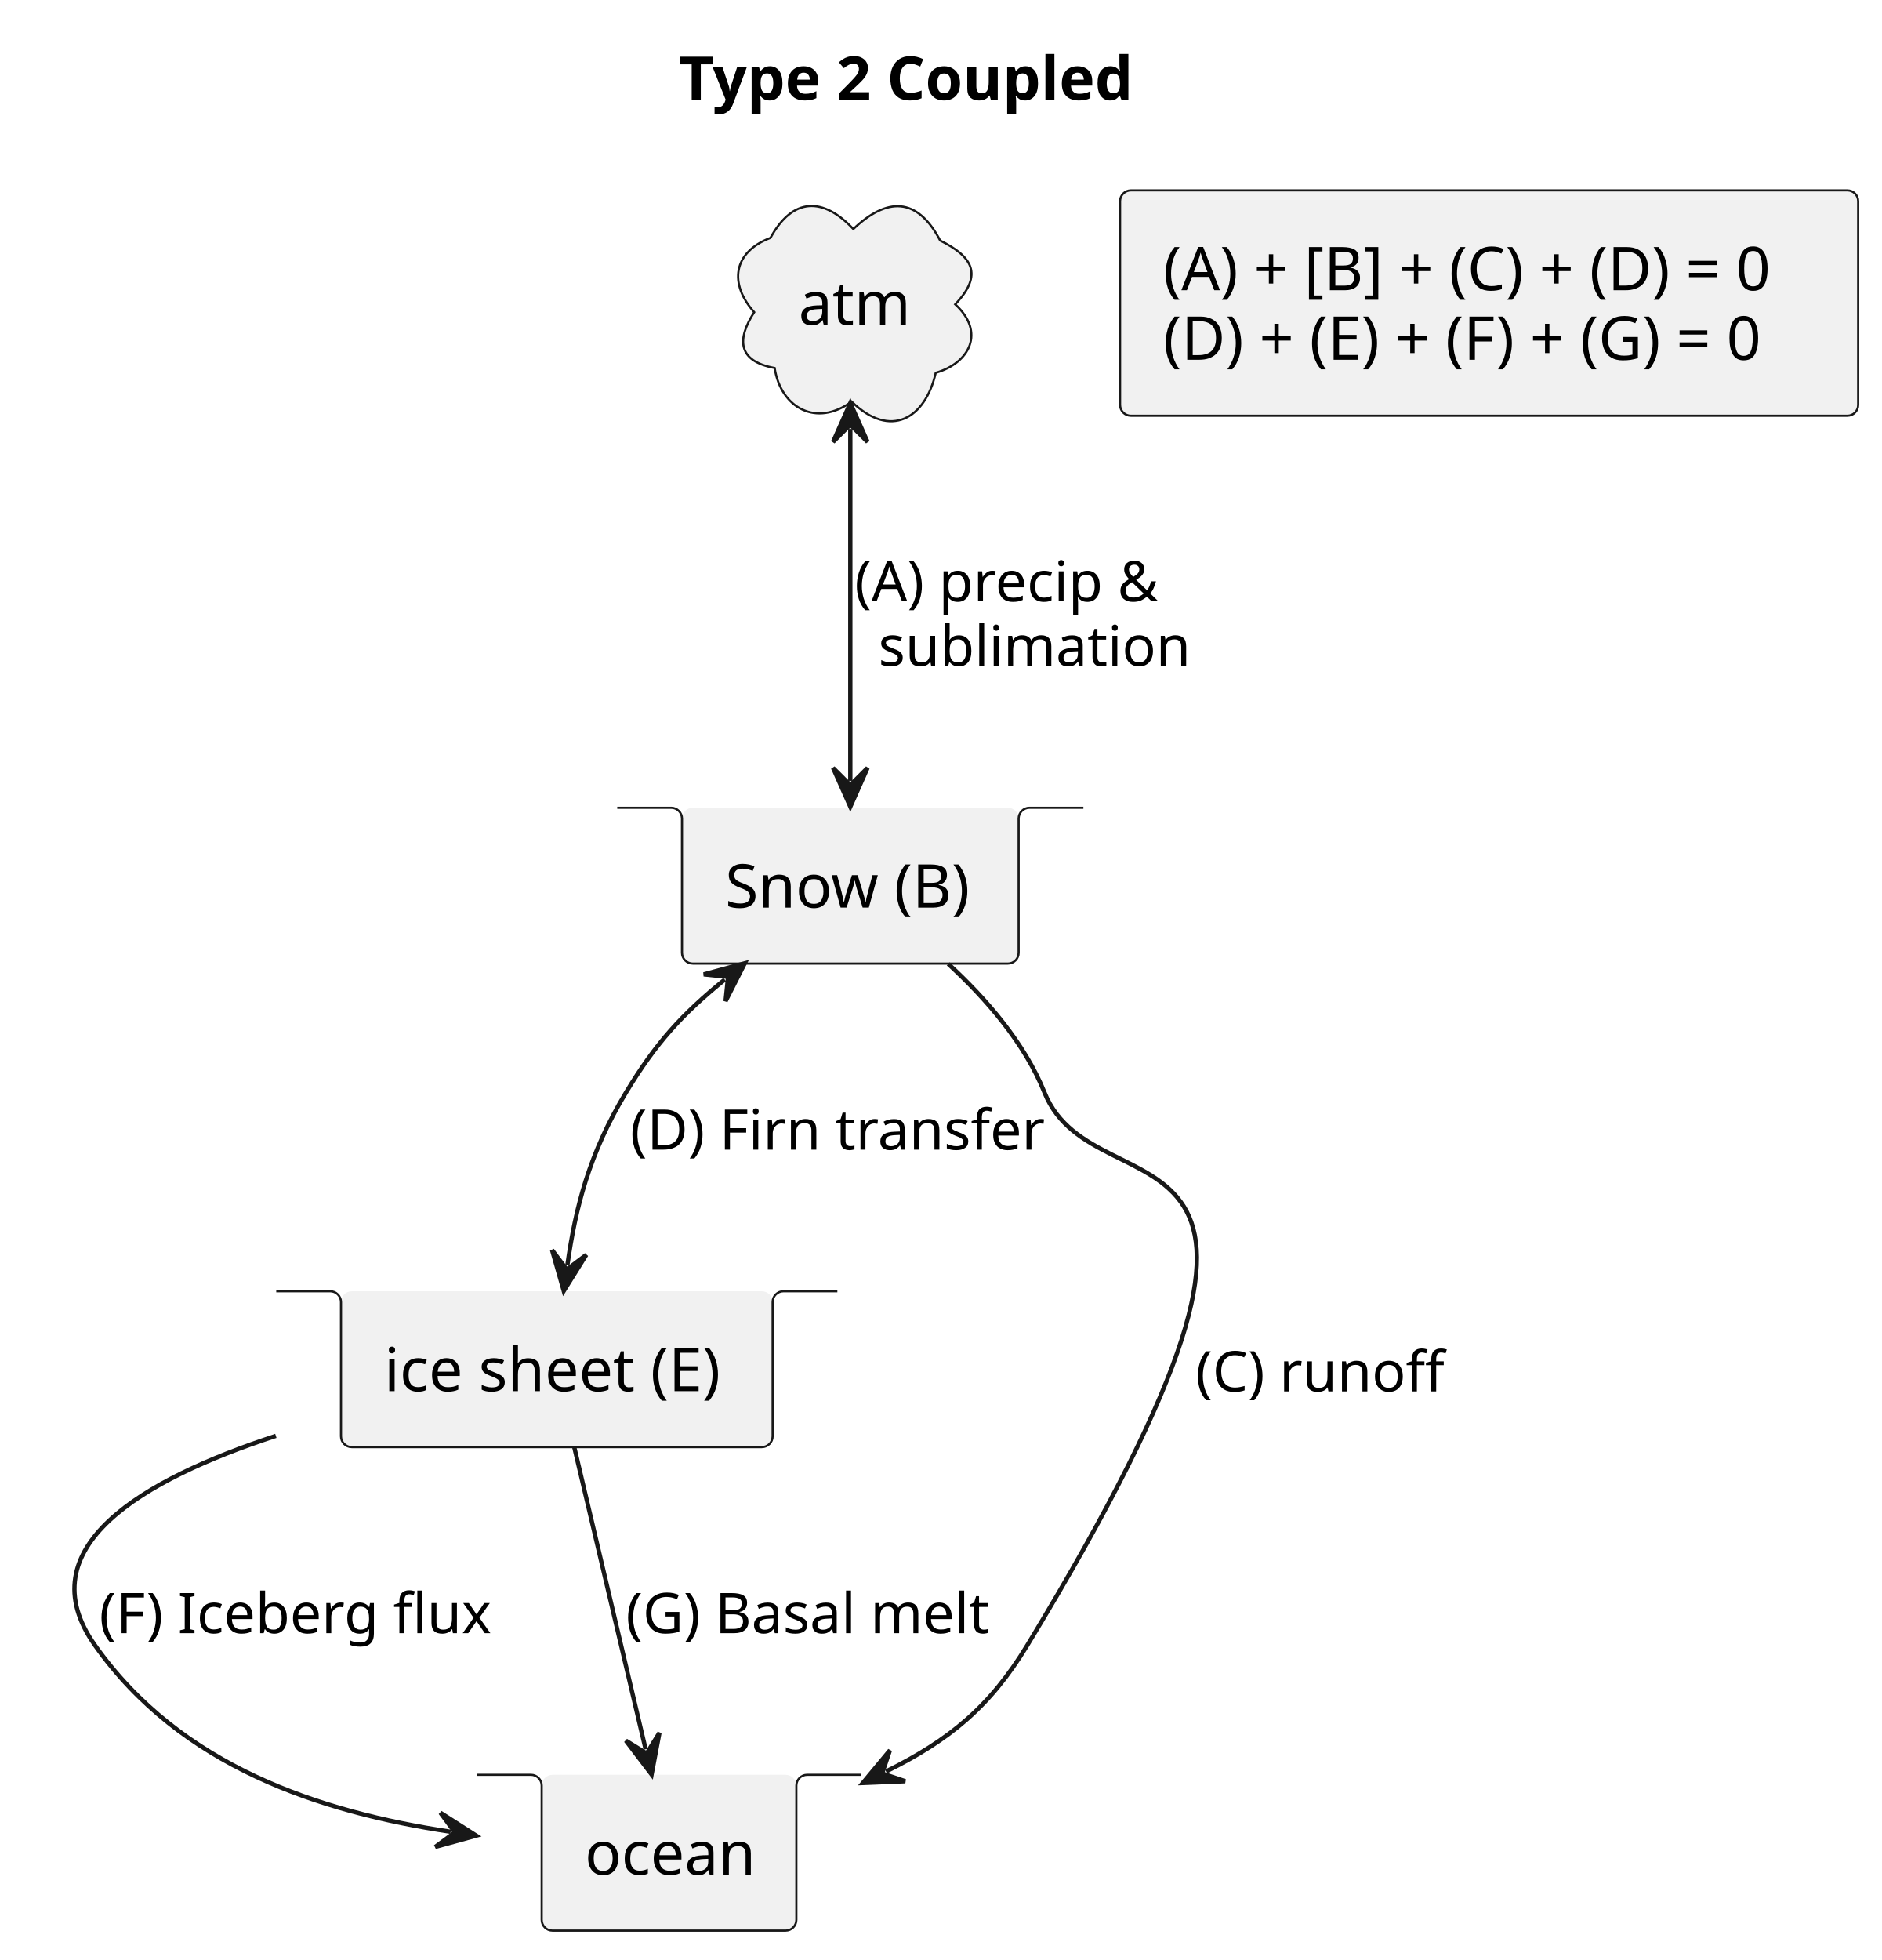
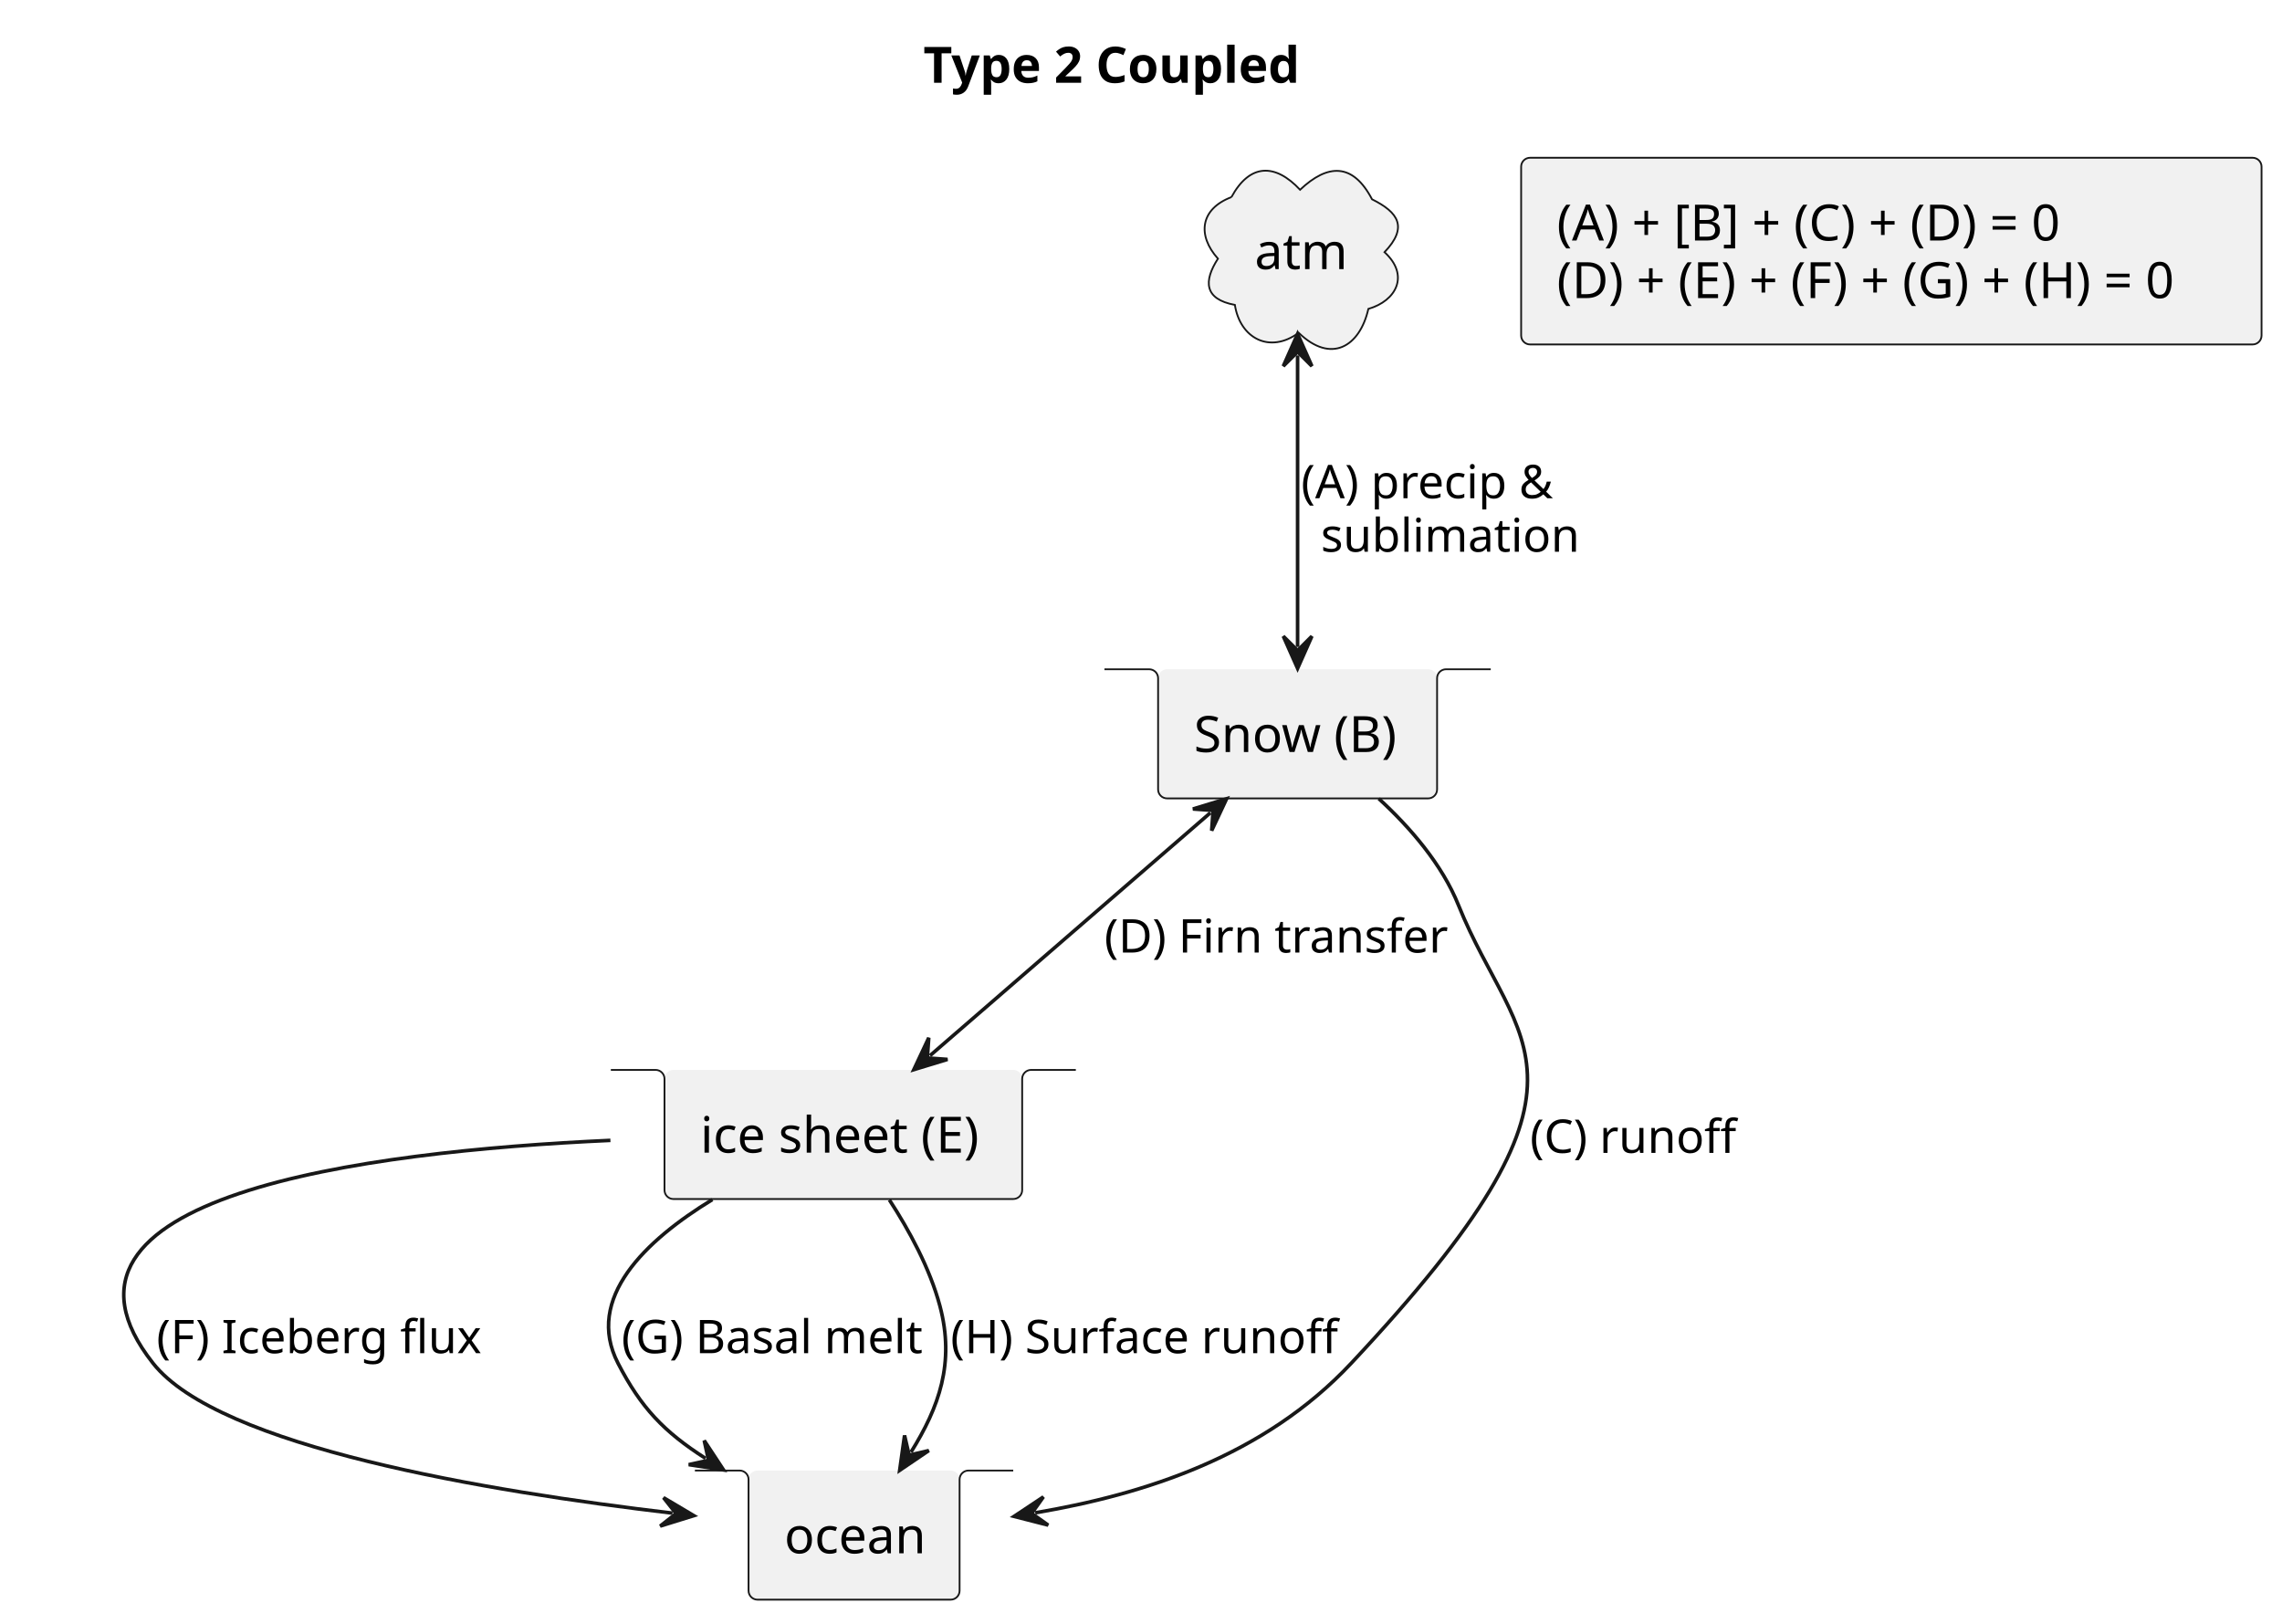
- <svg xmlns="http://www.w3.org/2000/svg" contentStyleType="text/css" height="454px" preserveAspectRatio="none" style="width:436px;height:454px;background:#FFFFFF;" version="1.1" viewBox="0 0 436 454" width="436px" zoomAndPan="magnify">
+ <svg xmlns="http://www.w3.org/2000/svg" contentStyleType="text/css" height="454px" preserveAspectRatio="none" style="width:638px;height:454px;background:#FFFFFF;" version="1.1" viewBox="0 0 638 454" width="638px" zoomAndPan="magnify">
  <defs />
  <g>
-     <text fill="#000000" font-family="sans-serif" font-size="14" font-weight="bold" lengthAdjust="spacing" textLength="108" x="157.25" y="23.132">Type 2 Coupled</text>
+     <text fill="#000000" font-family="sans-serif" font-size="14" font-weight="bold" lengthAdjust="spacing" textLength="108" x="258.14" y="23.132">Type 2 Coupled</text>
    <g id="elem_atm">
-       <path d="M178.501,55.104 C183.651,45.641 190.738,45.622 197.697,53.048 C205.396,45.763 212.442,45.443 217.816,55.714 C225.198,59.386 227.95,63.509 221.305,70.492 C228.383,76.976 224.598,84.108 216.788,86.352 C214.378,96.935 206.346,101.794 197.305,93.029 C189.189,99.015 180.909,94.537 179.466,85.24 C170.829,83.636 170.706,78.55 174.733,72.31 C168.885,65.788 169.749,58.428 178.501,55.104 " fill="#F1F1F1" style="stroke:#181818;stroke-width:0.5;" />
-       <text fill="#000000" font-family="sans-serif" font-size="14" lengthAdjust="spacing" textLength="24" x="185" y="75.231">atm</text>
+       <path d="M344.281,55.104 C349.431,45.641 356.518,45.622 363.477,53.048 C371.176,45.763 378.223,45.443 383.596,55.714 C390.978,59.386 393.73,63.509 387.085,70.492 C394.163,76.976 390.378,84.108 382.568,86.352 C380.158,96.935 372.127,101.794 363.085,93.029 C354.969,99.015 346.689,94.537 345.246,85.24 C336.609,83.636 336.486,78.55 340.513,72.31 C334.665,65.788 335.529,58.428 344.281,55.104 " fill="#F1F1F1" style="stroke:#181818;stroke-width:0.5;" />
+       <text fill="#000000" font-family="sans-serif" font-size="14" lengthAdjust="spacing" textLength="24" x="350.78" y="75.231">atm</text>
    </g>
    <g id="elem_snow">
-       <rect fill="#F1F1F1" height="36.099" rx="2.5" ry="2.5" style="stroke:none;stroke-width:0.5;" width="78" x="158" y="187.099" />
-       <path d="M143,187.099 L155.5,187.099 A2.5,2.5 0 0 1 158,189.599 L158,220.697 A2.5,2.5 0 0 0 160.5,223.197 L233.5,223.197 A2.5,2.5 0 0 0 236,220.697 L236,189.599 A2.5,2.5 0 0 1 238.5,187.099 L251,187.099 " fill="none" style="stroke:#181818;stroke-width:0.5;" />
-       <text fill="#000000" font-family="sans-serif" font-size="14" lengthAdjust="spacing" textLength="58" x="168" y="210.231">Snow (B)</text>
+       <rect fill="#F1F1F1" height="36.099" rx="2.5" ry="2.5" style="stroke:none;stroke-width:0.5;" width="78" x="323.78" y="187.099" />
+       <path d="M308.78,187.099 L321.28,187.099 A2.5,2.5 0 0 1 323.78,189.599 L323.78,220.697 A2.5,2.5 0 0 0 326.28,223.197 L399.28,223.197 A2.5,2.5 0 0 0 401.78,220.697 L401.78,189.599 A2.5,2.5 0 0 1 404.28,187.099 L416.78,187.099 " fill="none" style="stroke:#181818;stroke-width:0.5;" />
+       <text fill="#000000" font-family="sans-serif" font-size="14" lengthAdjust="spacing" textLength="58" x="333.78" y="210.231">Snow (B)</text>
    </g>
    <g id="elem_ice">
-       <rect fill="#F1F1F1" height="36.099" rx="2.5" ry="2.5" style="stroke:none;stroke-width:0.5;" width="100" x="79" y="299.099" />
-       <path d="M64,299.099 L76.5,299.099 A2.5,2.5 0 0 1 79,301.599 L79,332.697 A2.5,2.5 0 0 0 81.5,335.197 L176.5,335.197 A2.5,2.5 0 0 0 179,332.697 L179,301.599 A2.5,2.5 0 0 1 181.5,299.099 L194,299.099 " fill="none" style="stroke:#181818;stroke-width:0.5;" />
-       <text fill="#000000" font-family="sans-serif" font-size="14" lengthAdjust="spacing" textLength="80" x="89" y="322.231">ice sheet (E)</text>
+       <rect fill="#F1F1F1" height="36.099" rx="2.5" ry="2.5" style="stroke:none;stroke-width:0.5;" width="100" x="185.78" y="299.099" />
+       <path d="M170.78,299.099 L183.28,299.099 A2.5,2.5 0 0 1 185.78,301.599 L185.78,332.697 A2.5,2.5 0 0 0 188.28,335.197 L283.28,335.197 A2.5,2.5 0 0 0 285.78,332.697 L285.78,301.599 A2.5,2.5 0 0 1 288.28,299.099 L300.78,299.099 " fill="none" style="stroke:#181818;stroke-width:0.5;" />
+       <text fill="#000000" font-family="sans-serif" font-size="14" lengthAdjust="spacing" textLength="80" x="195.78" y="322.231">ice sheet (E)</text>
    </g>
    <g id="elem_ocean">
-       <rect fill="#F1F1F1" height="36.099" rx="2.5" ry="2.5" style="stroke:none;stroke-width:0.5;" width="59" x="125.5" y="411.099" />
-       <path d="M110.5,411.099 L123,411.099 A2.5,2.5 0 0 1 125.5,413.599 L125.5,444.697 A2.5,2.5 0 0 0 128,447.197 L182,447.197 A2.5,2.5 0 0 0 184.5,444.697 L184.5,413.599 A2.5,2.5 0 0 1 187,411.099 L199.5,411.099 " fill="none" style="stroke:#181818;stroke-width:0.5;" />
-       <text fill="#000000" font-family="sans-serif" font-size="14" lengthAdjust="spacing" textLength="39" x="135.5" y="434.231">ocean</text>
+       <rect fill="#F1F1F1" height="36.099" rx="2.5" ry="2.5" style="stroke:none;stroke-width:0.5;" width="59" x="209.28" y="411.099" />
+       <path d="M194.28,411.099 L206.78,411.099 A2.5,2.5 0 0 1 209.28,413.599 L209.28,444.697 A2.5,2.5 0 0 0 211.78,447.197 L265.78,447.197 A2.5,2.5 0 0 0 268.28,444.697 L268.28,413.599 A2.5,2.5 0 0 1 270.78,411.099 L283.28,411.099 " fill="none" style="stroke:#181818;stroke-width:0.5;" />
+       <text fill="#000000" font-family="sans-serif" font-size="14" lengthAdjust="spacing" textLength="39" x="219.28" y="434.231">ocean</text>
    </g>
    <g id="elem_legend">
-       <rect fill="#F1F1F1" height="52.197" rx="2.5" ry="2.5" style="stroke:#181818;stroke-width:0.5;" width="171" x="259.5" y="44.099" />
-       <text fill="#000000" font-family="sans-serif" font-size="14" lengthAdjust="spacing" textLength="148" x="269.5" y="67.231">(A) + [B] + (C) + (D) = 0</text>
-       <text fill="#000000" font-family="sans-serif" font-size="14" lengthAdjust="spacing" textLength="151" x="269.5" y="83.329">(D) + (E) + (F) + (G) = 0</text>
+       <rect fill="#F1F1F1" height="52.197" rx="2.5" ry="2.5" style="stroke:#181818;stroke-width:0.5;" width="207" x="425.28" y="44.099" />
+       <text fill="#000000" font-family="sans-serif" font-size="14" lengthAdjust="spacing" textLength="148" x="435.28" y="67.231">(A) + [B] + (C) + (D) = 0</text>
+       <text fill="#000000" font-family="sans-serif" font-size="14" lengthAdjust="spacing" textLength="187" x="435.28" y="83.329">(D) + (E) + (F) + (G) + (H) = 0</text>
    </g>
    <g id="link_atm_snow">
-       <path d="M197,99.359 C197,125.689 197,156.939 197,180.859 " fill="none" id="atm-snow" style="stroke:#181818;stroke-width:1.0;" />
-       <polygon fill="#181818" points="197,93.359,193,102.359,197,98.359,201,102.359,197,93.359" style="stroke:#181818;stroke-width:1.0;" />
-       <polygon fill="#181818" points="197,186.859,201,177.859,197,181.859,193,177.859,197,186.859" style="stroke:#181818;stroke-width:1.0;" />
-       <text fill="#000000" font-family="sans-serif" font-size="13" lengthAdjust="spacing" textLength="69" x="198" y="139.292">(A) precip &amp;</text>
-       <text fill="#000000" font-family="sans-serif" font-size="13" lengthAdjust="spacing" textLength="66" x="203.5" y="154.241">sublimation</text>
+       <path d="M362.78,99.359 C362.78,125.689 362.78,156.939 362.78,180.859 " fill="none" id="atm-snow" style="stroke:#181818;stroke-width:1.0;" />
+       <polygon fill="#181818" points="362.78,93.359,358.78,102.359,362.78,98.359,366.78,102.359,362.78,93.359" style="stroke:#181818;stroke-width:1.0;" />
+       <polygon fill="#181818" points="362.78,186.859,366.78,177.859,362.78,181.859,358.78,177.859,362.78,186.859" style="stroke:#181818;stroke-width:1.0;" />
+       <text fill="#000000" font-family="sans-serif" font-size="13" lengthAdjust="spacing" textLength="69" x="363.78" y="139.292">(A) precip &amp;</text>
+       <text fill="#000000" font-family="sans-serif" font-size="13" lengthAdjust="spacing" textLength="66" x="369.28" y="154.241">sublimation</text>
    </g>
    <g id="link_snow_ocean">
-       <path d="M219.69,223.269 C228.41,231.269 237.37,241.569 242,253.099 C254.11,283.269 317.26,250.539 238,381.099 C229.32,395.399 219.947,403.066 205.267,410.336 " fill="none" id="snow-to-ocean" style="stroke:#181818;stroke-width:1.0;" />
-       <polygon fill="#181818" points="199.89,412.999,209.73,412.589,204.371,410.78,206.18,405.42,199.89,412.999" style="stroke:#181818;stroke-width:1.0;" />
-       <text fill="#000000" font-family="sans-serif" font-size="13" lengthAdjust="spacing" textLength="54" x="277" y="322.293">(C) runoff</text>
+       <path d="M385.48,223.269 C394.19,231.269 403.15,241.569 407.78,253.099 C423.94,293.339 453.02,300.849 377.78,381.099 C353.39,407.119 320.015,417.725 289.425,422.915 " fill="none" id="snow-to-ocean" style="stroke:#181818;stroke-width:1.0;" />
+       <polygon fill="#181818" points="283.51,423.919,293.052,426.357,288.44,423.082,291.714,418.469,283.51,423.919" style="stroke:#181818;stroke-width:1.0;" />
+       <text fill="#000000" font-family="sans-serif" font-size="13" lengthAdjust="spacing" textLength="54" x="427.78" y="322.293">(C) runoff</text>
    </g>
    <g id="link_snow_ice">
-       <path d="M167.904,226.903 C158.014,234.943 151.97,241.529 145,253.099 C136.49,267.209 133.315,279.777 131.445,293.077 " fill="none" id="snow-ice" style="stroke:#181818;stroke-width:1.0;" />
-       <polygon fill="#181818" points="172.56,223.119,163.053,225.692,168.68,226.273,168.1,231.9,172.56,223.119" style="stroke:#181818;stroke-width:1.0;" />
-       <polygon fill="#181818" points="130.61,299.019,135.824,290.663,131.306,294.067,127.902,289.549,130.61,299.019" style="stroke:#181818;stroke-width:1.0;" />
-       <text fill="#000000" font-family="sans-serif" font-size="13" lengthAdjust="spacing" textLength="91" x="146" y="266.293">(D) Firn transfer</text>
+       <path d="M338.404,227.216 C314.544,247.876 283.816,274.491 260.016,295.101 " fill="none" id="snow-ice" style="stroke:#181818;stroke-width:1.0;" />
+       <polygon fill="#181818" points="342.94,223.289,333.518,226.156,339.16,226.562,338.755,232.204,342.94,223.289" style="stroke:#181818;stroke-width:1.0;" />
+       <polygon fill="#181818" points="255.48,299.029,264.902,296.161,259.26,295.755,259.665,290.113,255.48,299.029" style="stroke:#181818;stroke-width:1.0;" />
+       <text fill="#000000" font-family="sans-serif" font-size="13" lengthAdjust="spacing" textLength="91" x="308.78" y="266.293">(D) Firn transfer</text>
    </g>
    <g id="link_ice_ocean">
-       <path d="M63.91,332.589 C33.02,342.699 6,358.479 22,381.099 C41.86,409.189 74.047,419.714 104.407,424.294 " fill="none" id="ice-to-ocean" style="stroke:#181818;stroke-width:1.0;" />
-       <polygon fill="#181818" points="110.34,425.189,102.037,419.891,105.396,424.443,100.844,427.801,110.34,425.189" style="stroke:#181818;stroke-width:1.0;" />
-       <text fill="#000000" font-family="sans-serif" font-size="13" lengthAdjust="spacing" textLength="88" x="23" y="378.293">(F) Iceberg flux</text>
+       <path d="M170.66,318.799 C101.25,321.929 6,334.459 42.78,381.099 C61.25,404.519 136.101,416.886 188.021,423.006 " fill="none" id="ice-to-ocean" style="stroke:#181818;stroke-width:1.0;" />
+       <polygon fill="#181818" points="193.98,423.709,185.51,418.683,189.014,423.123,184.574,426.628,193.98,423.709" style="stroke:#181818;stroke-width:1.0;" />
+       <text fill="#000000" font-family="sans-serif" font-size="13" lengthAdjust="spacing" textLength="88" x="43.78" y="378.293">(F) Iceberg flux</text>
    </g>
    <g id="link_ice_ocean">
-       <path d="M133.06,335.289 C137.94,355.949 144.71,384.579 149.58,405.189 " fill="none" id="ice-to-ocean-1" style="stroke:#181818;stroke-width:1.0;" />
-       <polygon fill="#181818" points="150.96,411.029,152.783,401.35,149.81,406.163,144.998,403.19,150.96,411.029" style="stroke:#181818;stroke-width:1.0;" />
-       <text fill="#000000" font-family="sans-serif" font-size="13" lengthAdjust="spacing" textLength="84" x="145" y="378.293">(G) Basal melt</text>
+       <path d="M199.17,335.349 C180.47,346.769 163.42,362.949 172.78,381.099 C179.23,393.599 185.659,400.271 197.249,407.7 " fill="none" id="ice-to-ocean-1" style="stroke:#181818;stroke-width:1.0;" />
+       <polygon fill="#181818" points="202.3,410.939,196.882,402.714,198.091,408.24,192.565,409.449,202.3,410.939" style="stroke:#181818;stroke-width:1.0;" />
+       <text fill="#000000" font-family="sans-serif" font-size="13" lengthAdjust="spacing" textLength="84" x="173.78" y="378.293">(G) Basal melt</text>
+     </g>
+     <g id="link_ice_ocean">
+       <path d="M248.65,335.429 C254.16,343.909 259.97,354.549 262.78,365.099 C267.03,381.049 262.493,393.447 254.703,405.947 " fill="none" id="ice-to-ocean-2" style="stroke:#181818;stroke-width:1.0;" />
+       <polygon fill="#181818" points="251.53,411.039,259.685,405.516,254.174,406.795,252.895,401.285,251.53,411.039" style="stroke:#181818;stroke-width:1.0;" />
+       <text fill="#000000" font-family="sans-serif" font-size="13" lengthAdjust="spacing" textLength="103" x="265.78" y="378.293">(H) Surface runoff</text>
    </g>
  </g>
</svg>
